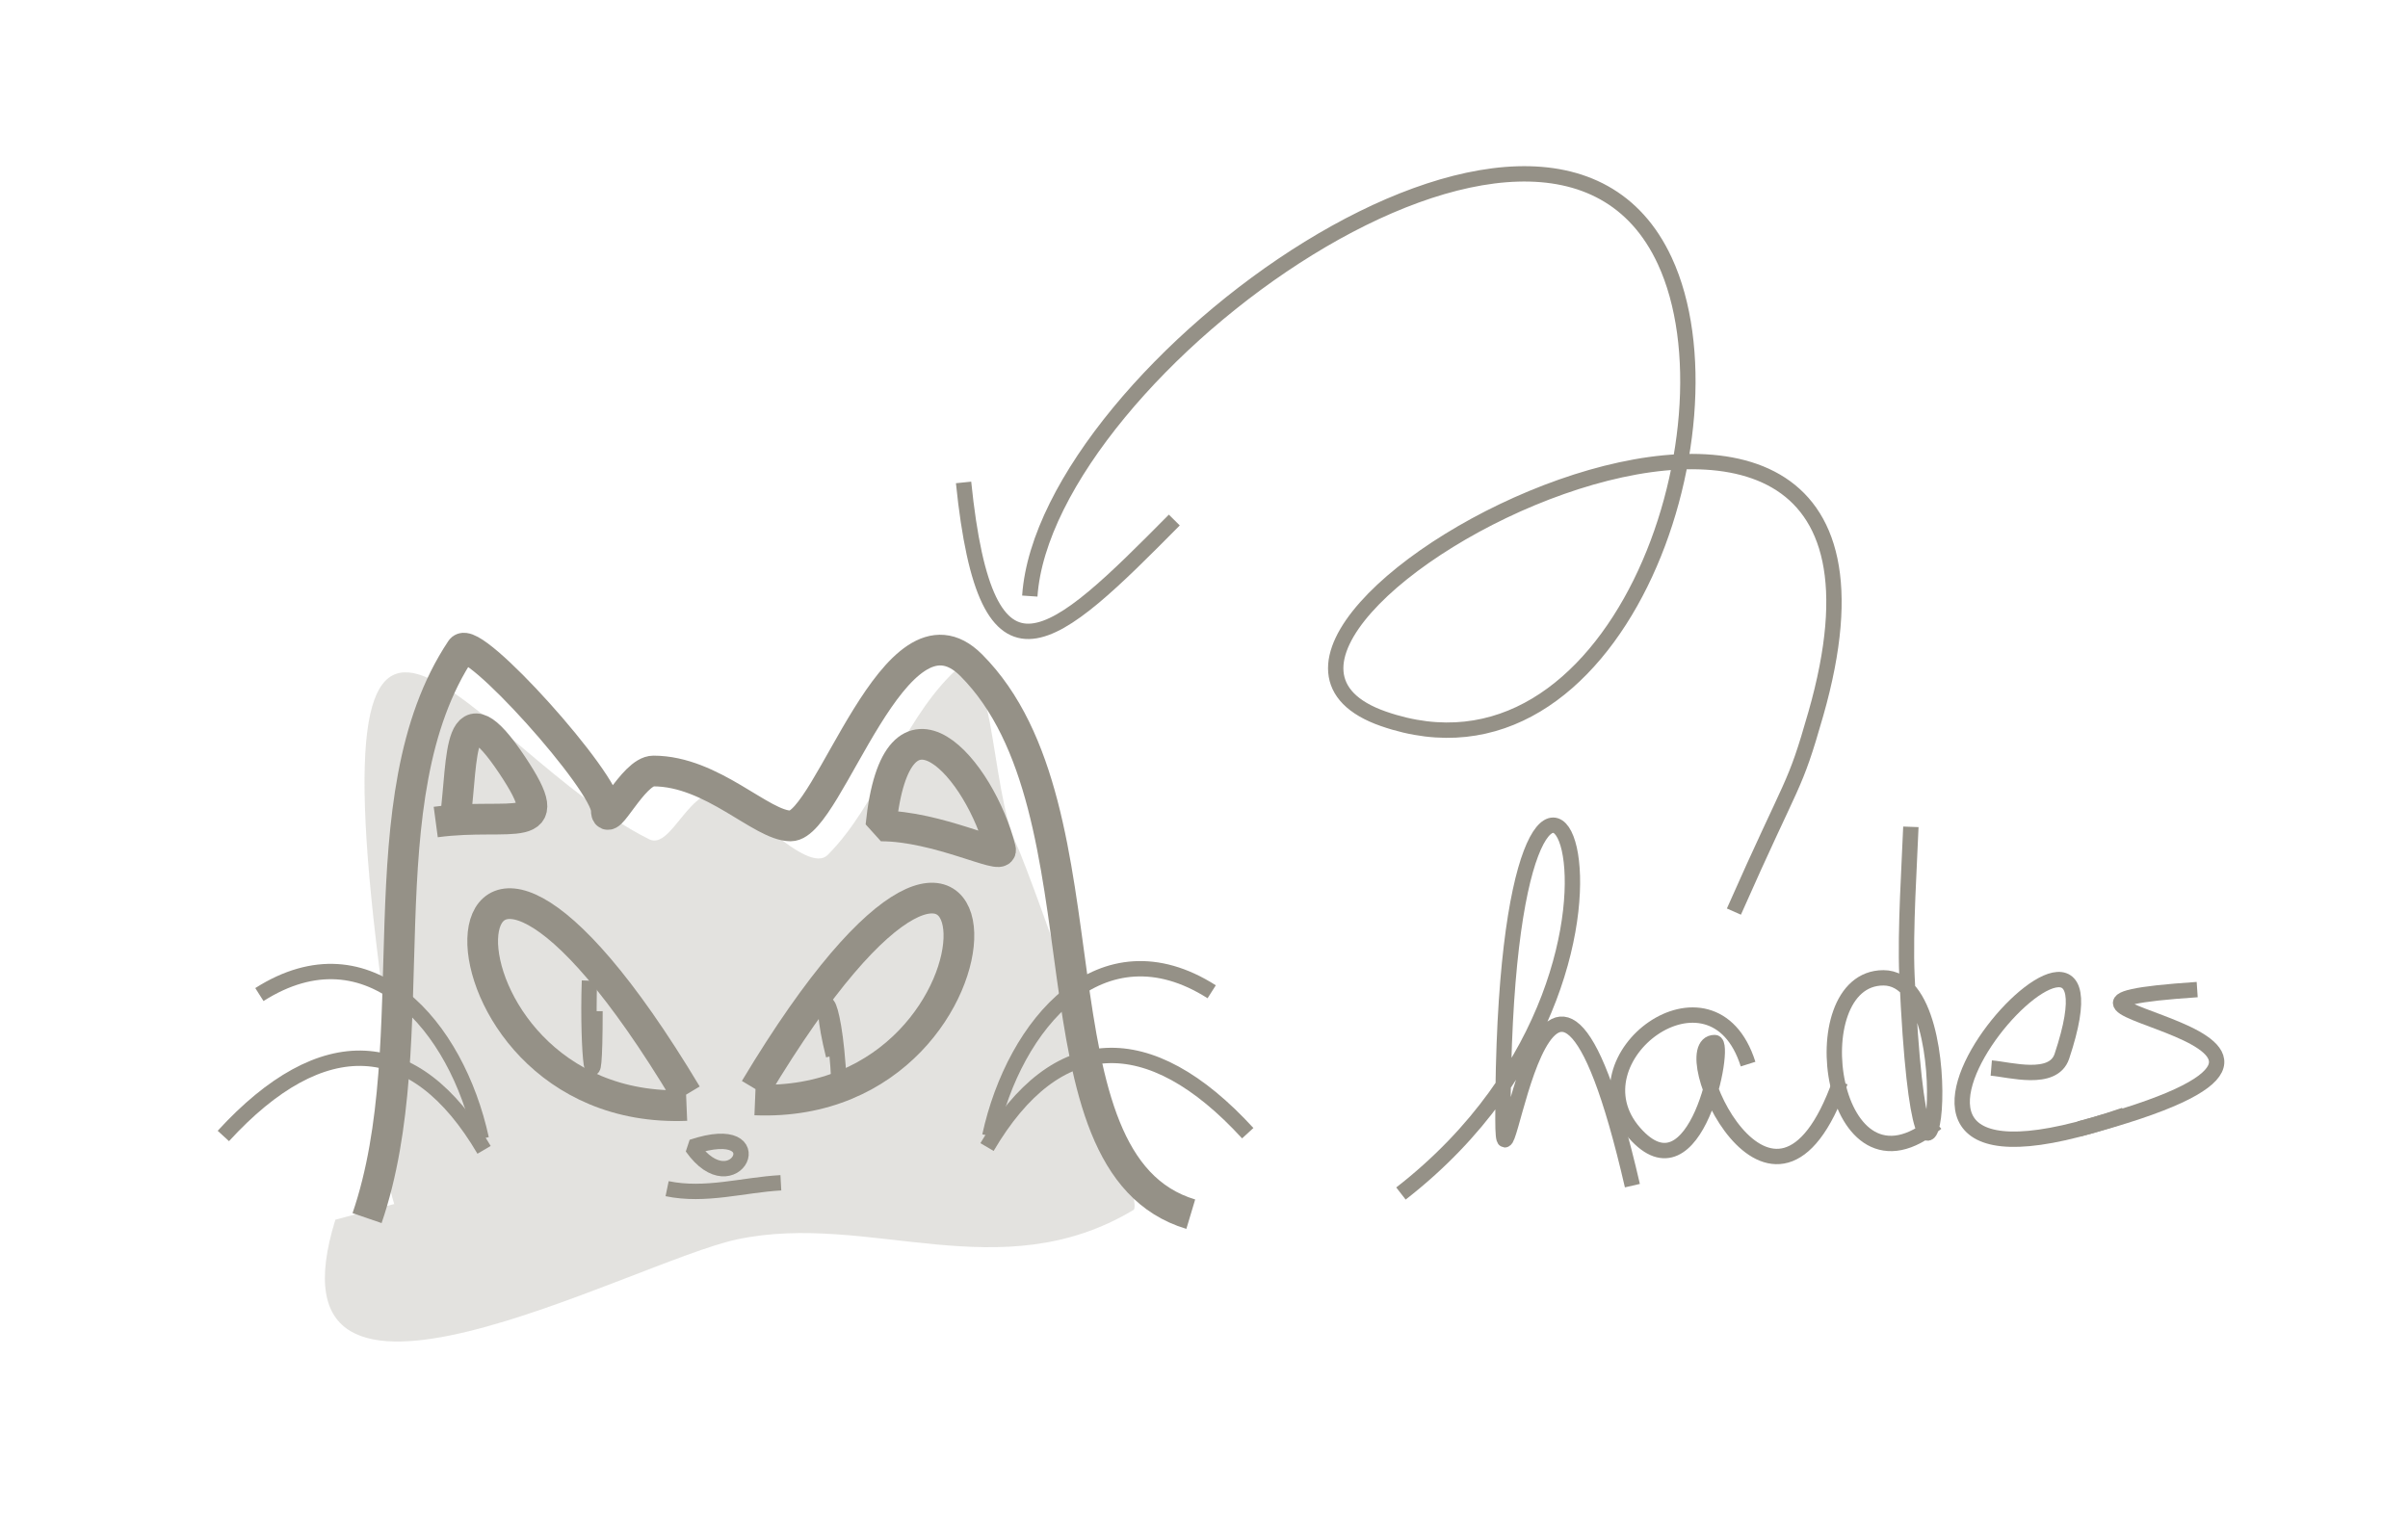
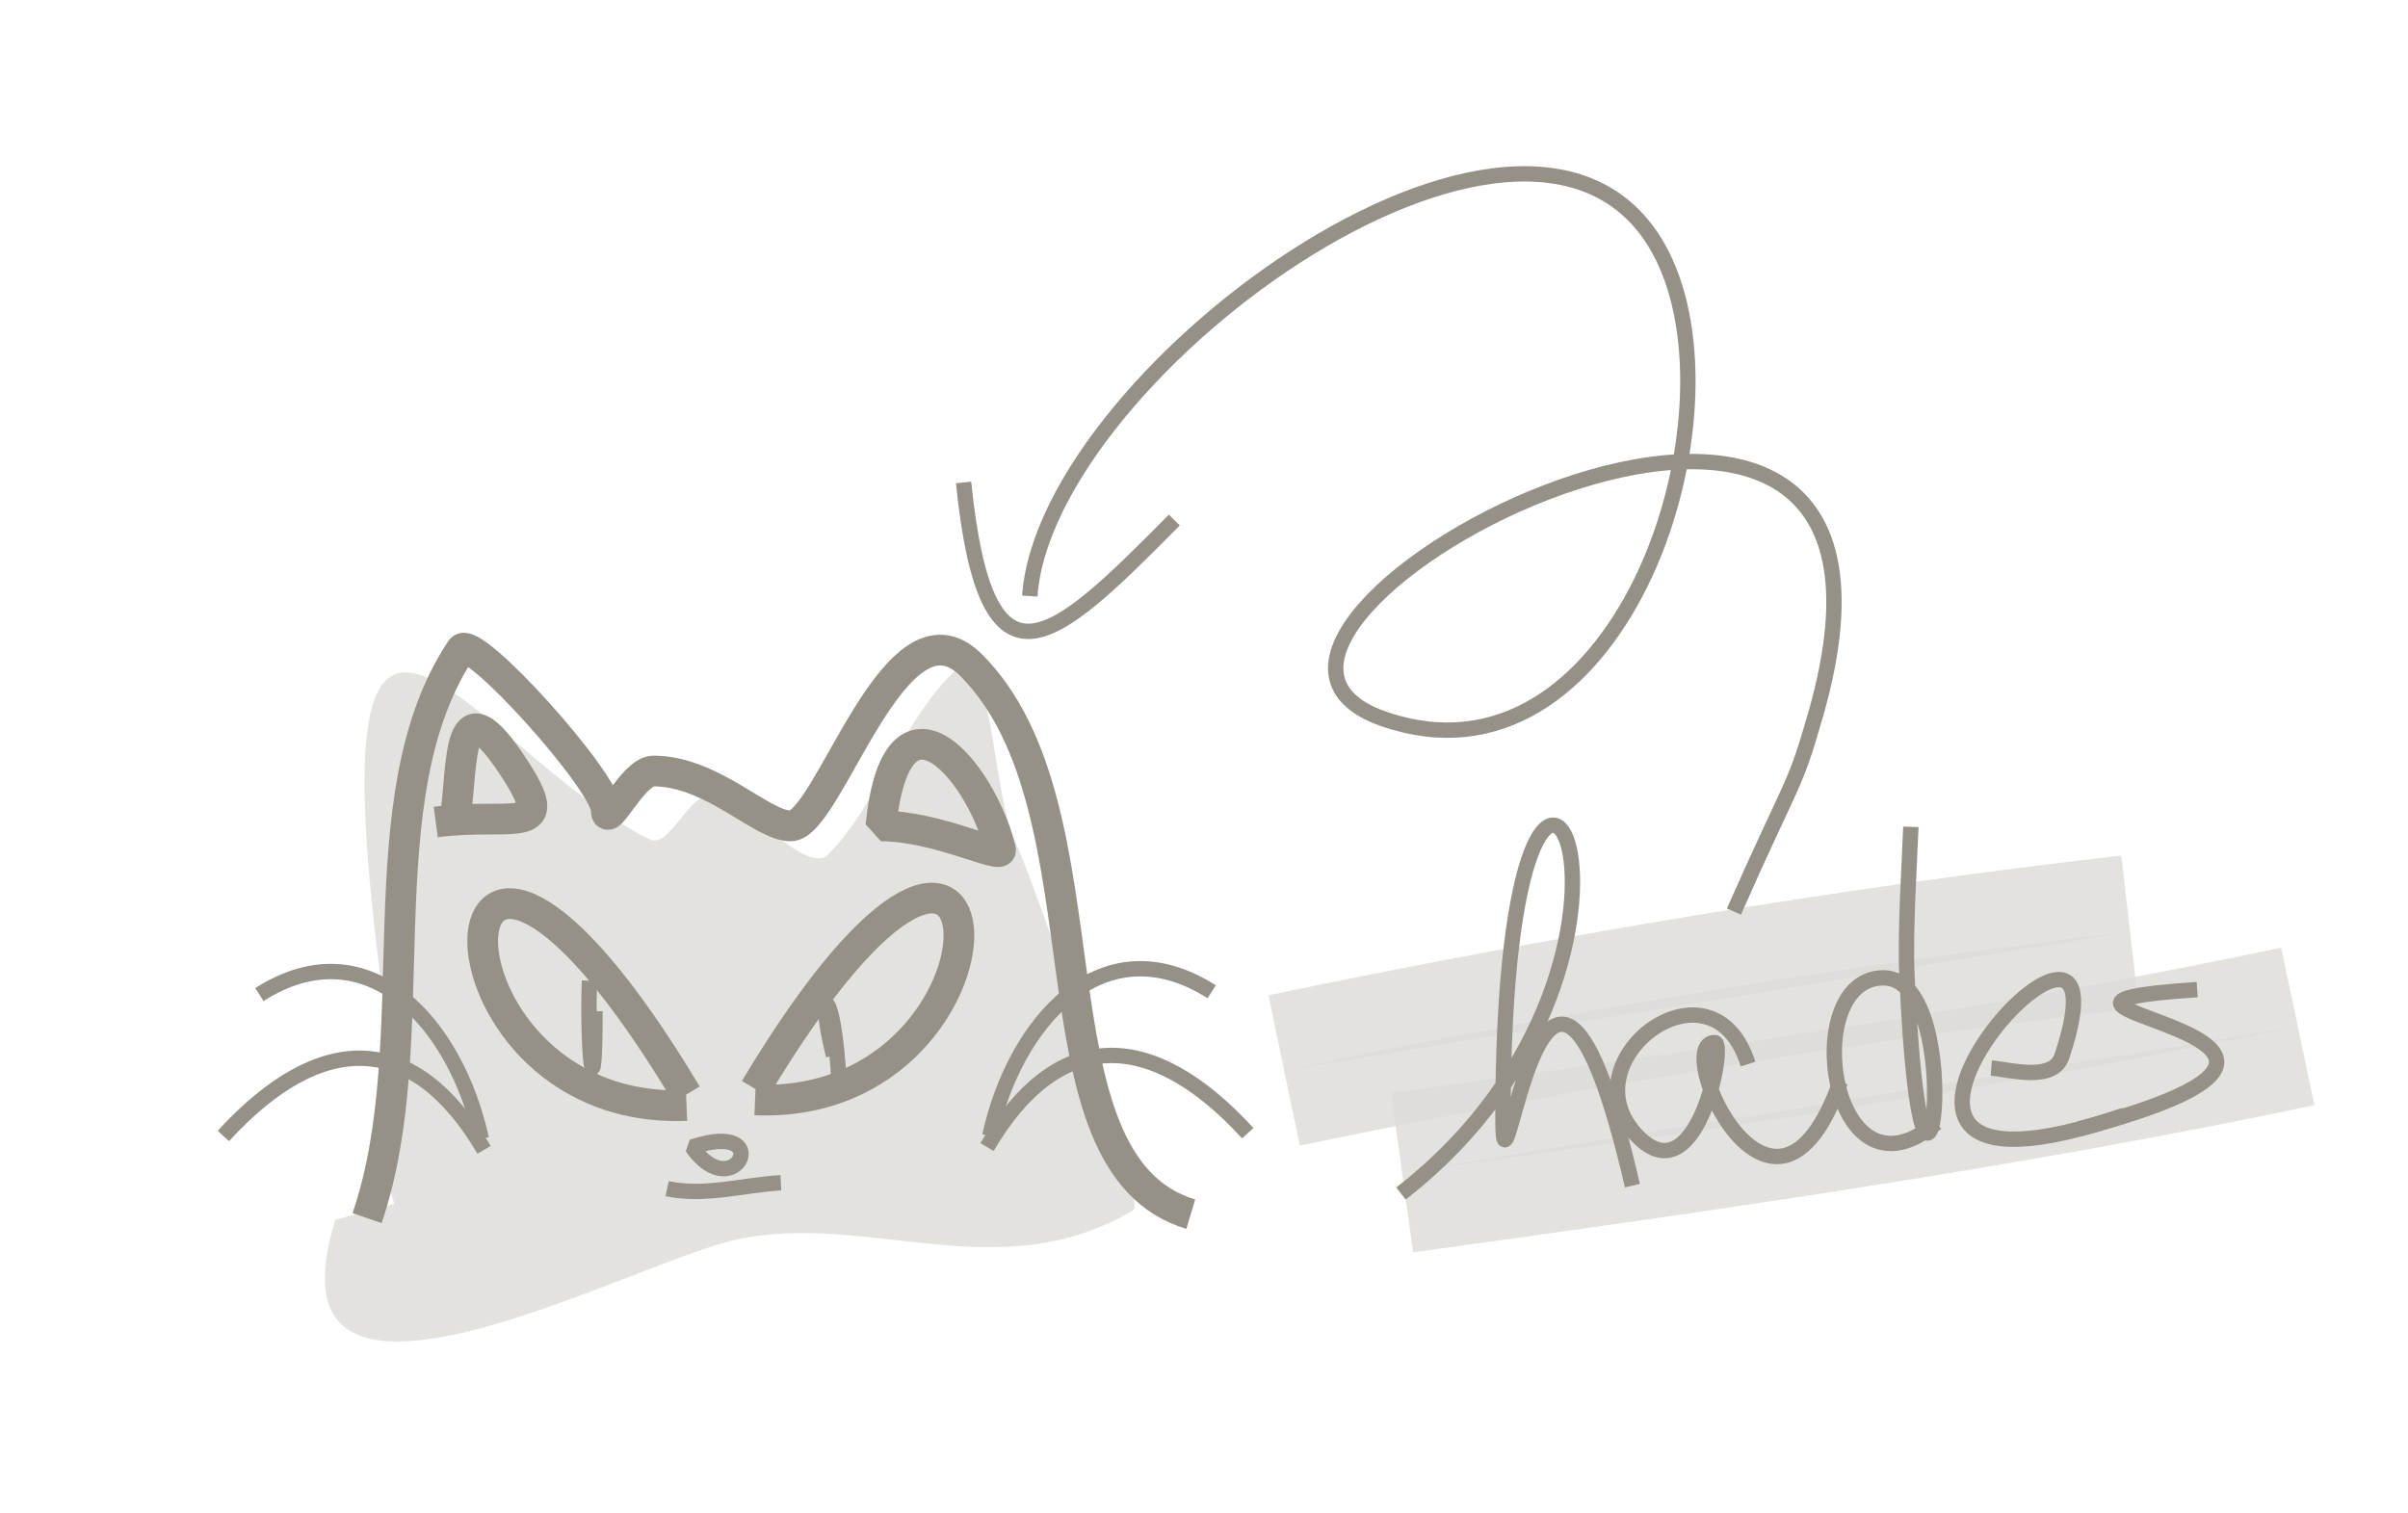
<svg xmlns="http://www.w3.org/2000/svg" width="82.966mm" height="52.123mm" viewBox="0 0 82.966 52.123" version="1.1" id="svg1">
  <defs id="defs1" />
  <g id="layer1">
+     <path style="opacity:1;fill:#dddbd8;fill-opacity:0.816;stroke:#dddbd8;stroke-width:5.292;stroke-linejoin:bevel;stroke-dasharray:none;stroke-opacity:0.816" d="m 44.244,36.886 c 9.625,-2.009 19.375,-3.651 29.146,-4.778" id="path18" />
+     <path style="opacity:1;fill:#dddbd8;fill-opacity:0.816;stroke:#dddbd8;stroke-width:5.545;stroke-linejoin:bevel;stroke-dasharray:none;stroke-opacity:0.816" d="M 48.308,40.407 C 58.632,38.98 68.999,37.518 79.169,35.369" id="path17" />
    <path style="fill:#dddcd8;fill-opacity:1;stroke:none;stroke-width:0.529;stroke-linejoin:bevel;stroke-opacity:1;opacity:0.815" d="m 13.582,41.489 c -0.732,-2.345 -0.084,-4.885 -0.405,-7.298 -2.539,-19.044 3.186,-8.273 9.19,-5.271 0.781,0.39 1.421,-1.971 2.568,-1.554 0.63,0.229 2.88,2.796 3.581,2.095 1.698,-1.698 2.51,-4.469 4.257,-6.217 1.467,-1.467 1.338,3.938 2.23,5.811 0.555,1.166 4.503,12.367 4.054,12.636 -4.613,2.768 -9.103,0.057 -13.649,1.014 C 21.779,43.469 8.884,50.635 11.555,42.029" id="path5" />
    <g id="g98" transform="translate(-162.4969,-89.3841)" style="stroke:#959187;stroke-opacity:1;opacity:1">
      <path style="opacity:1;fill:none;stroke:#959187;stroke-width:1.058;stroke-linejoin:bevel;stroke-dasharray:none;stroke-opacity:1" d="m 175.144,131.358 c 2.109,-6.152 -0.179,-14.462 3.243,-19.596 0.379,-0.569 5,4.576 5,5.541 0,0.704 0.918,-1.351 1.622,-1.351 2.035,0 3.725,1.892 4.73,1.892 1.317,0 3.6,-8.157 6.217,-5.541 4.988,4.988 1.74,17.172 7.568,18.92" id="path44" />
      <path style="opacity:1;fill:none;stroke:#959187;stroke-width:1.058;stroke-linejoin:bevel;stroke-dasharray:none;stroke-opacity:1" d="m 178.185,117.574 c 0.269,-2.073 0.067,-4.664 1.96,-1.824 1.69,2.536 0.014,1.606 -2.635,1.96" id="path62" />
      <path style="opacity:1;fill:none;stroke:#959187;stroke-width:1.058;stroke-linejoin:bevel;stroke-dasharray:none;stroke-opacity:1" d="m 192.848,117.844 c 0.541,-5.329 3.435,-1.938 4.122,0.811 0.096,0.383 -2.169,-0.811 -4.122,-0.811 z" id="path63" />
      <path style="opacity:1;fill:none;stroke:#959187;stroke-width:1.058;stroke-linejoin:bevel;stroke-dasharray:none;stroke-opacity:1" d="m 186.151,127.477 c -9.608,0.395 -9.12,-15.582 0,-0.382" id="path64" />
      <path style="opacity:1;fill:none;stroke:#959187;stroke-width:1.058;stroke-linejoin:bevel;stroke-dasharray:none;stroke-opacity:1" d="m 188.512,127.286 c 9.608,0.395 9.12,-15.582 0,-0.382" id="path65" />
      <path style="opacity:1;fill:none;stroke:#959187;stroke-width:0.529;stroke-linejoin:bevel;stroke-dasharray:none;stroke-opacity:1" d="m 186.342,128.91 c 1.468,2.087 2.918,-0.973 0,0 z" id="path74" />
      <path style="opacity:1;fill:none;stroke:#959187;stroke-width:0.529;stroke-linejoin:bevel;stroke-dasharray:none;stroke-opacity:1" d="m 185.482,130.344 c 1.32,0.275 2.619,-0.131 3.919,-0.203" id="path75" />
      <path style="opacity:1;fill:none;stroke:#959187;stroke-width:0.529;stroke-linejoin:bevel;stroke-dasharray:none;stroke-opacity:1" d="m 182.806,123.177 c -0.086,2.551 0.191,4.705 0.191,1.051" id="path76" />
      <path style="opacity:1;fill:none;stroke:#959187;stroke-width:0.529;stroke-linejoin:bevel;stroke-dasharray:none;stroke-opacity:1" d="m 191.406,126.712 c -0.166,-3.394 -0.817,-3.458 -0.191,-0.956" id="path77" />
      <path style="opacity:1;fill:none;stroke:#959187;stroke-width:0.529;stroke-linejoin:bevel;stroke-dasharray:none;stroke-opacity:1" d="m 179.175,129.006 c -2.385,-4.058 -5.581,-4.189 -8.983,-0.478" id="path80" />
      <path style="opacity:1;fill:none;stroke:#959187;stroke-width:0.529;stroke-linejoin:bevel;stroke-dasharray:none;stroke-opacity:1" d="m 179.079,128.624 c -0.842,-3.874 -3.851,-7.383 -7.645,-4.969" id="path81" />
      <path style="opacity:1;fill:none;stroke:#959187;stroke-width:0.529;stroke-linejoin:bevel;stroke-dasharray:none;stroke-opacity:1" d="m 196.504,128.91 c 2.385,-4.058 5.581,-4.189 8.983,-0.478" id="path82" />
      <path style="opacity:1;fill:none;stroke:#959187;stroke-width:0.529;stroke-linejoin:bevel;stroke-dasharray:none;stroke-opacity:1" d="m 196.6,128.528 c 0.842,-3.874 3.851,-7.383 7.645,-4.969" id="path83" />
    </g>
    <g id="g16" transform="translate(-4.639154,-39.01229)" style="stroke:#959187;stroke-opacity:1;opacity:1">
      <path style="fill:none;stroke:#959187;stroke-width:0.529;stroke-linejoin:bevel;stroke-opacity:1" d="m 52.908,80.139 c 10.779,-8.383 3.514,-22.424 3.514,-2.568 0,4.038 1.417,-10.886 4.46,2.297" id="path9" />
      <path style="fill:none;stroke:#959187;stroke-width:0.529;stroke-linejoin:bevel;stroke-opacity:1" d="m 64.868,75.68 c -1.226,-3.882 -6.17,-0.208 -3.919,2.365 2.122,2.425 3.183,-3.108 2.77,-3.108 -1.515,0 2.018,7.851 4.325,1.351" id="path10" />
      <path style="fill:none;stroke:#959187;stroke-width:0.529;stroke-linejoin:bevel;stroke-opacity:1" d="m 71.355,77.707 c -3.674,3.103 -4.777,-5 -1.824,-5 3.04,0 1.351,12.083 0.811,-0.068 -0.069,-1.559 0.092,-3.982 0.135,-5.135" id="path11" />
      <path style="fill:none;stroke:#959187;stroke-width:0.529;stroke-linejoin:bevel;stroke-opacity:1" d="m 73.247,75.815 c 0.642,0.053 2.134,0.491 2.433,-0.405 2.813,-8.439 -10.577,6.42 2.162,2.027" id="path15" />
      <path style="fill:none;stroke:#959187;stroke-width:0.529;stroke-linejoin:bevel;stroke-opacity:1" d="m 80.342,73.112 c -8.85,0.595 8.451,1.487 -4.054,4.798" id="path16" />
    </g>
    <g id="g20" transform="matrix(0.06390151,0.9979562,0.9979562,-0.06390151,-21.28505,-1.012517)" style="stroke:#959187;stroke-opacity:1;opacity:1">
      <path style="fill:none;stroke:#959187;stroke-width:0.529;stroke-linejoin:bevel;stroke-opacity:1" d="m 37.536,78.788 c -4.603,2.398 -4.007,2.321 -6.619,3.252 C 13.216,88.346 26.567,58.688 30.137,67.166 33.414,74.95 20.995,80.173 15.001,77.842 5.985,74.336 17.407,56.304 25.136,55.273" id="path19" />
      <path style="fill:none;stroke:#959187;stroke-width:0.529;stroke-linejoin:bevel;stroke-opacity:1" d="m 21.082,53.246 c 7.756,0.294 5.7,2.727 1.757,7.163" id="path20" />
    </g>
+     <path style="opacity:1;fill:#949486;fill-opacity:0.075;stroke:none;stroke-width:5.292;stroke-linejoin:bevel;stroke-opacity:0.075" d="m 34.402,62.687 c 8.413,-0.636 16.773,1.847 25.159,2.771" id="path3" />
  </g>
</svg>
